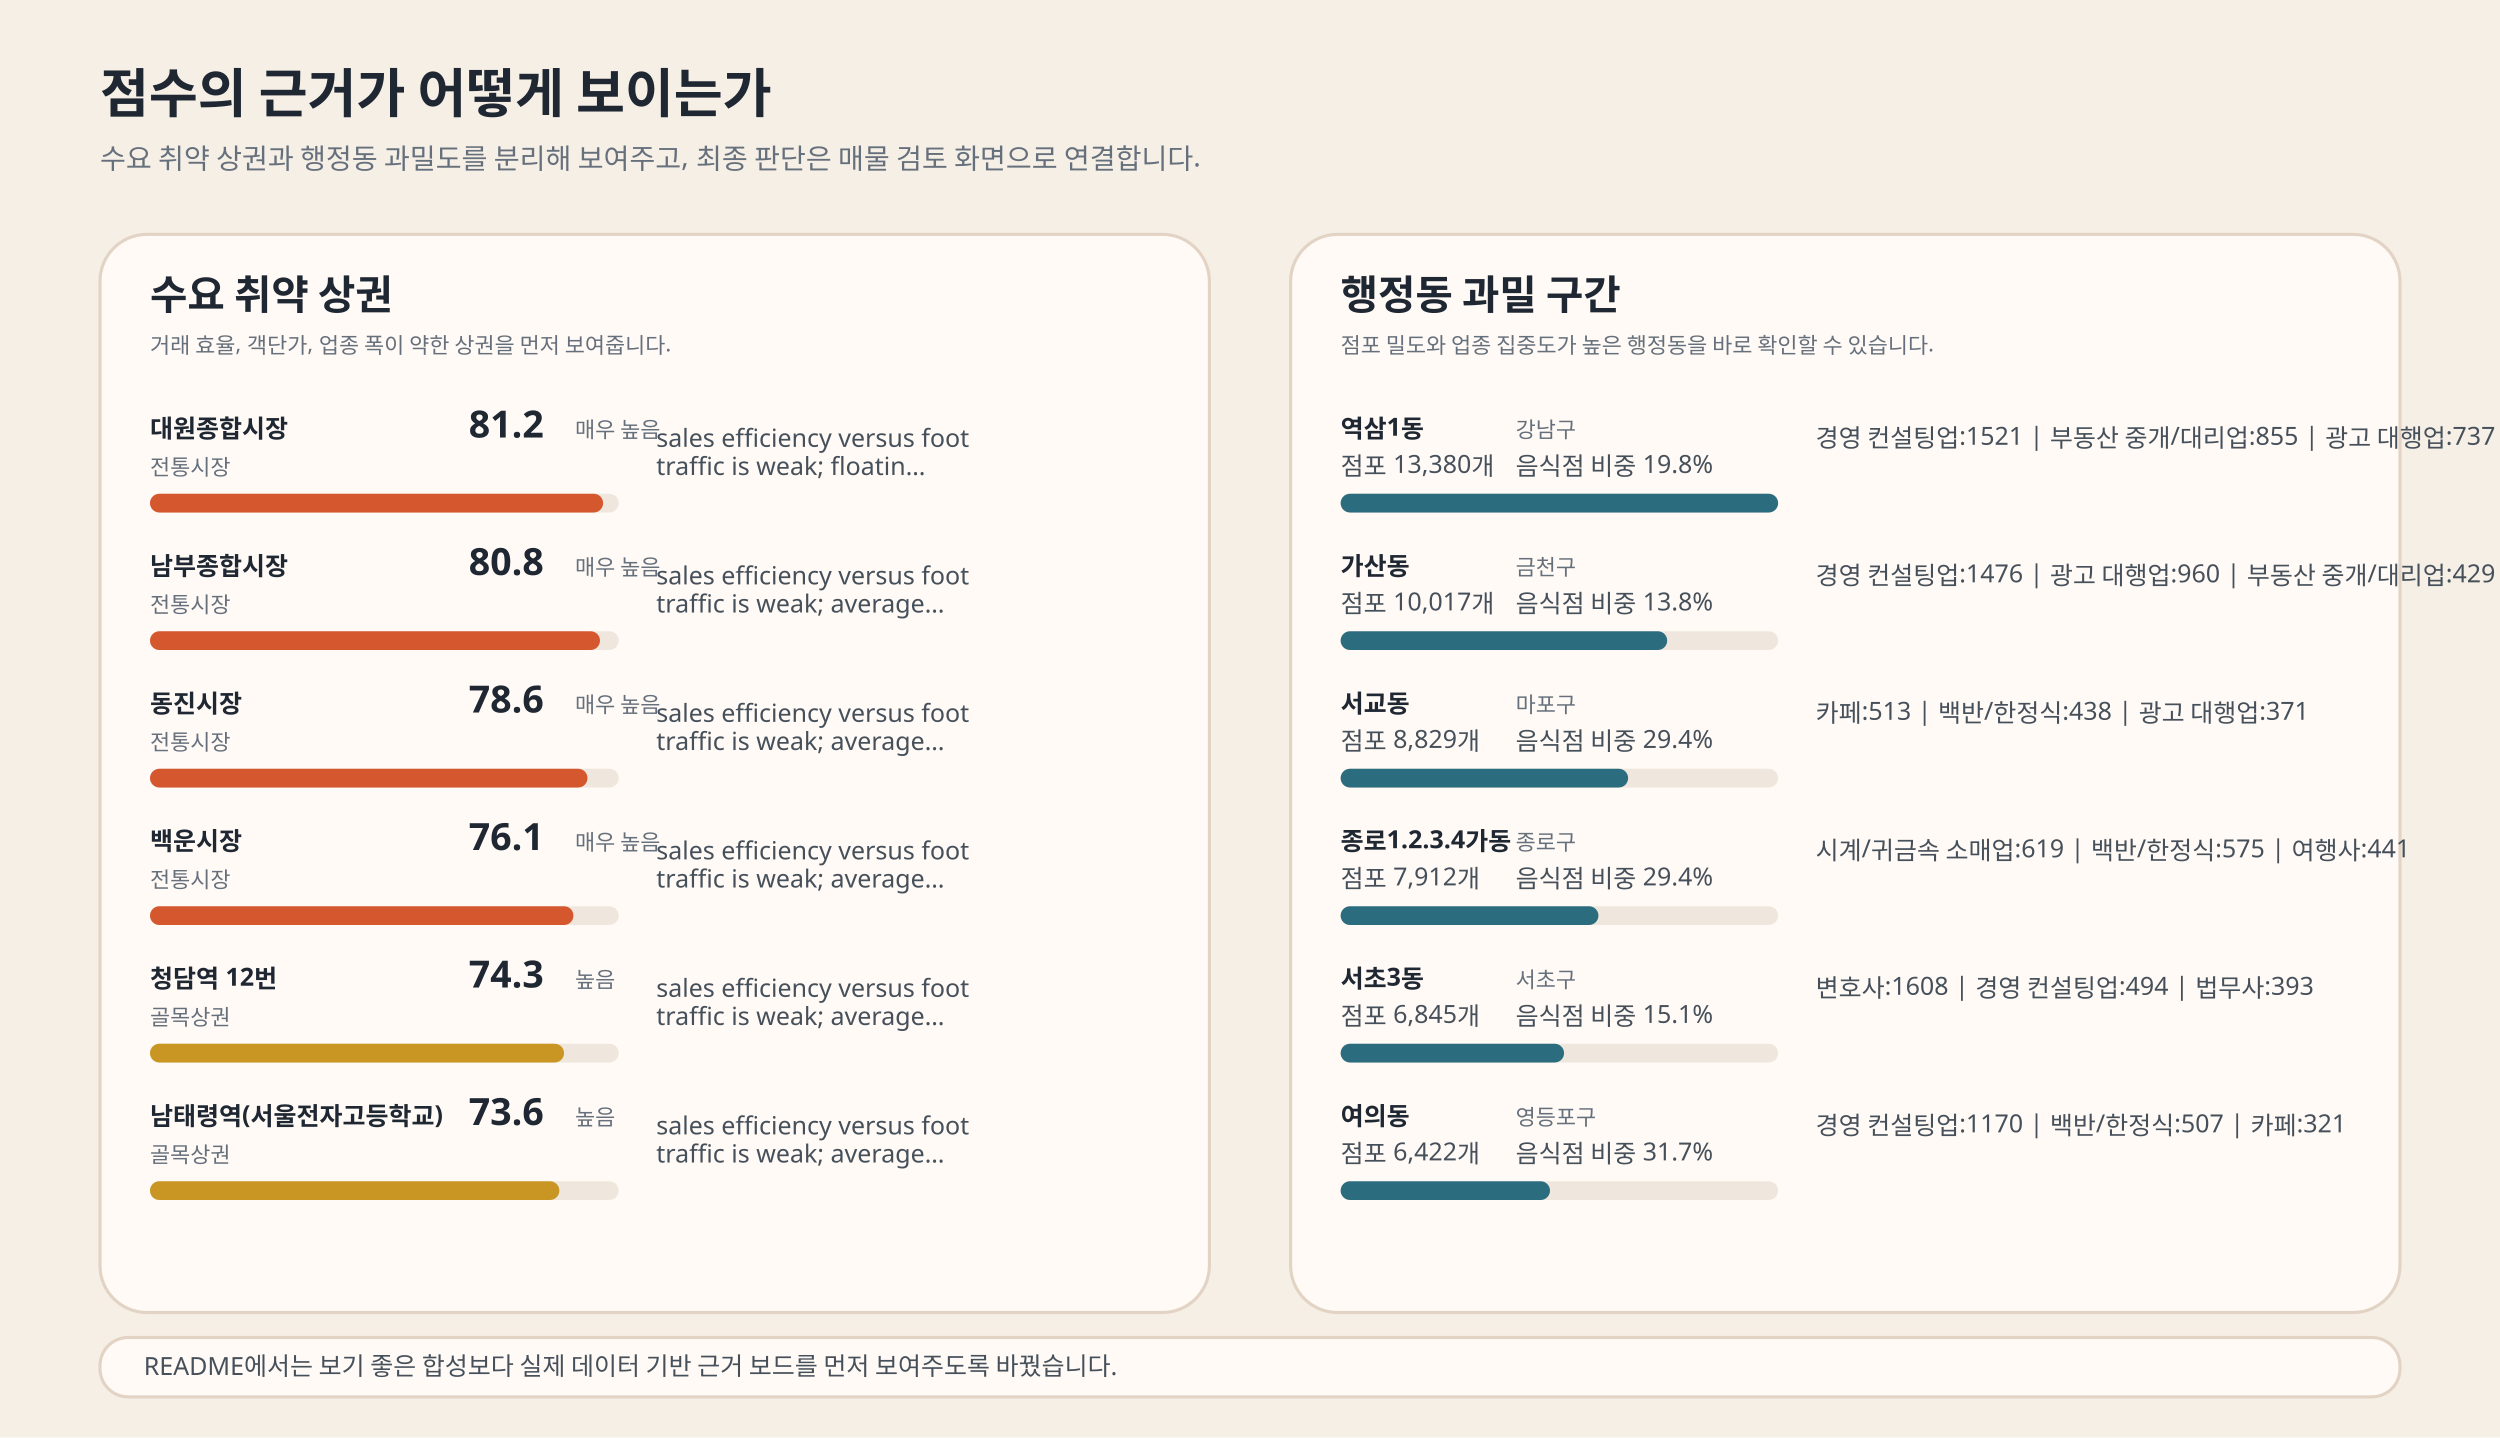
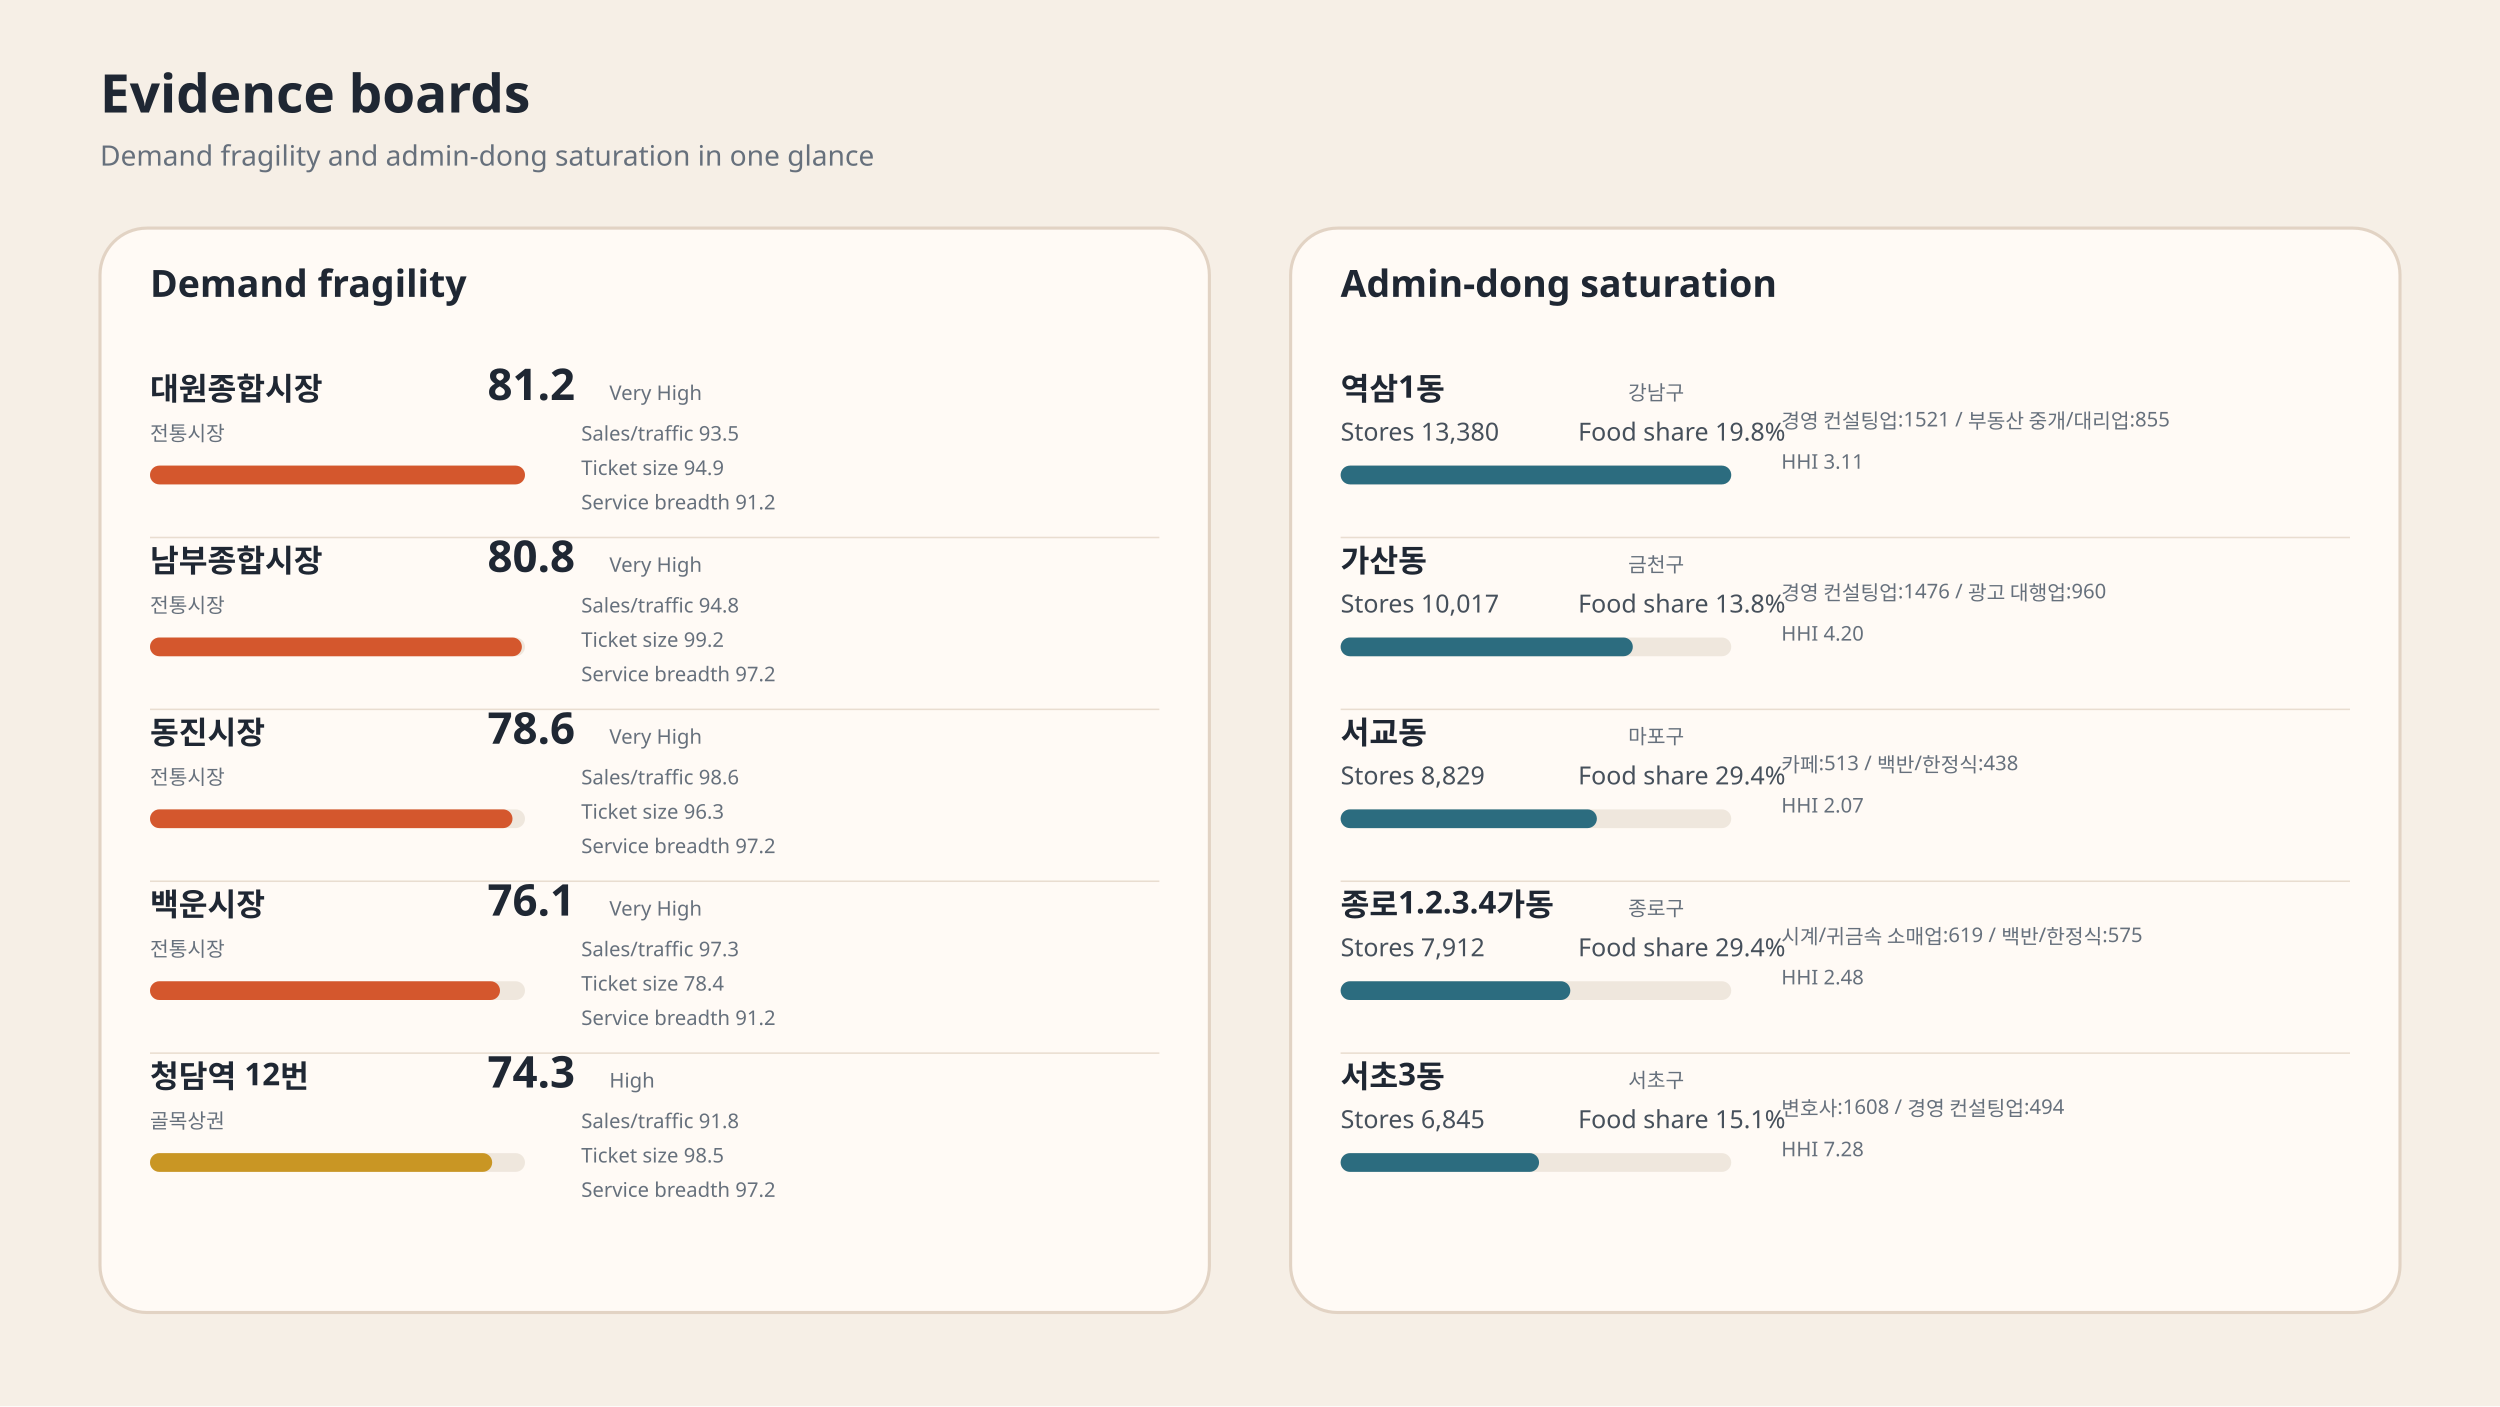
- <svg xmlns="http://www.w3.org/2000/svg" width="1600" height="920" viewBox="0 0 1600 920" fill="none">
+ <svg xmlns="http://www.w3.org/2000/svg" width="1600" height="900" viewBox="0 0 1600 900" fill="none">
  <style>
-           .bg { fill: #f6efe6; }
-           .panel { fill: #fffaf5; stroke: #e2d3c4; stroke-width: 2; }
-           .title { font: 700 34px 'Segoe UI', 'Apple SD Gothic Neo', sans-serif; fill: #1f2733; }
-           .subtitle { font: 500 18px 'Segoe UI', 'Apple SD Gothic Neo', sans-serif; fill: #66707c; }
-           .h2 { font: 700 26px 'Segoe UI', 'Apple SD Gothic Neo', sans-serif; fill: #1f2733; }
-           .body { font: 500 16px 'Segoe UI', 'Apple SD Gothic Neo', sans-serif; fill: #46505b; }
-           .small { font: 500 14px 'Segoe UI', 'Apple SD Gothic Neo', sans-serif; fill: #66707c; }
-           .strong { font: 700 16px 'Segoe UI', 'Apple SD Gothic Neo', sans-serif; fill: #1f2733; }
-           .score { font: 700 24px 'Segoe UI', 'Apple SD Gothic Neo', sans-serif; fill: #1f2733; }
-         </style>
-   <rect x="0" y="0" width="1600" height="920" rx="0" class="bg" />
-   <text x="64" y="72" class="title">점수의 근거가 어떻게 보이는가</text>
-   <text x="64" y="108" class="subtitle">수요 취약 상권과 행정동 과밀도를 분리해 보여주고, 최종 판단은 매물 검토 화면으로 연결합니다.</text>
-   <rect x="64" y="150" width="710" height="690" rx="30" class="panel" />
-   <rect x="826" y="150" width="710" height="690" rx="30" class="panel" />
-   <text x="96" y="198" class="h2">수요 취약 상권</text>
-   <text x="96" y="226" class="small">거래 효율, 객단가, 업종 폭이 약한 상권을 먼저 보여줍니다.</text>
-   <text x="858" y="198" class="h2">행정동 과밀 구간</text>
-   <text x="858" y="226" class="small">점포 밀도와 업종 집중도가 높은 행정동을 바로 확인할 수 있습니다.</text>
-   <text x="96" y="280" class="strong">대원종합시장</text>
-   <text x="96" y="304" class="small">전통시장</text>
-   <text x="300" y="280" class="score">81.2</text>
-   <text x="368" y="280" class="small">매우 높음</text>
-   <rect x="96" y="316" width="300" height="12" rx="6" fill="#efe7dd" />
-   <rect x="96" y="316" width="290" height="12" rx="6" fill="#d4572d" />
-   <text x="420" y="286" class="body">sales efficiency versus foot</text>
-   <text x="420" y="304" class="body">traffic is weak; floatin…</text>
-   <text x="96" y="368" class="strong">남부종합시장</text>
+       .bg { fill: #f6efe6; }
+       .panel { fill: #fffaf5; stroke: #e2d3c4; stroke-width: 2; }
+       .soft { fill: #f0e6da; }
+       .title { font: 700 34px 'Segoe UI', sans-serif; fill: #1f2733; }
+       .subtitle { font: 500 18px 'Segoe UI', sans-serif; fill: #66707c; }
+       .section { font: 700 24px 'Segoe UI', sans-serif; fill: #1f2733; }
+       .label { font: 600 14px 'Segoe UI', sans-serif; fill: #6b7380; }
+       .metric { font: 700 34px 'Segoe UI', sans-serif; fill: #1f2733; }
+       .name { font: 700 20px 'Segoe UI', sans-serif; fill: #1f2733; }
+       .body { font: 500 16px 'Segoe UI', sans-serif; fill: #46505b; }
+       .small { font: 500 13px 'Segoe UI', sans-serif; fill: #66707c; }
+       .score { font: 700 28px 'Segoe UI', sans-serif; fill: #1f2733; }
+       .chipText { font: 700 13px 'Segoe UI', sans-serif; fill: #1f2733; }
+     </style>
+   <rect x="0" y="0" width="1600" height="900" rx="0" class="bg" />
+   <text x="64" y="72" class="title">Evidence boards</text>
+   <text x="64" y="106" class="subtitle">Demand fragility and admin-dong saturation in one glance</text>
+   <rect x="64" y="146" width="710" height="694" rx="30" class="panel" />
+   <rect x="826" y="146" width="710" height="694" rx="30" class="panel" />
+   <text x="96" y="190" class="section">Demand fragility</text>
+   <text x="858" y="190" class="section">Admin-dong saturation</text>
+   <text x="96" y="256" class="name">대원종합시장</text>
+   <text x="96" y="282" class="small">전통시장</text>
+   <text x="312" y="256" class="score">81.2</text>
+   <text x="390" y="256" class="small">Very High</text>
+   <rect x="96" y="298" width="240" height="12" rx="6" fill="#efe7dd" />
+   <rect x="96" y="298" width="240" height="12" rx="6" fill="#d4572d" />
+   <text x="372" y="282" class="small">Sales/traffic 93.5</text>
+   <text x="372" y="304" class="small">Ticket size 94.9</text>
+   <text x="372" y="326" class="small">Service breadth 91.2</text>
+   <line x1="96" y1="344" x2="742" y2="344" stroke="#e9ddd0" stroke-width="1" />
+   <text x="96" y="366" class="name">남부종합시장</text>
  <text x="96" y="392" class="small">전통시장</text>
-   <text x="300" y="368" class="score">80.8</text>
-   <text x="368" y="368" class="small">매우 높음</text>
-   <rect x="96" y="404" width="300" height="12" rx="6" fill="#efe7dd" />
-   <rect x="96" y="404" width="288" height="12" rx="6" fill="#d4572d" />
-   <text x="420" y="374" class="body">sales efficiency versus foot</text>
-   <text x="420" y="392" class="body">traffic is weak; average…</text>
-   <text x="96" y="456" class="strong">동진시장</text>
-   <text x="96" y="480" class="small">전통시장</text>
-   <text x="300" y="456" class="score">78.6</text>
-   <text x="368" y="456" class="small">매우 높음</text>
-   <rect x="96" y="492" width="300" height="12" rx="6" fill="#efe7dd" />
-   <rect x="96" y="492" width="280" height="12" rx="6" fill="#d4572d" />
-   <text x="420" y="462" class="body">sales efficiency versus foot</text>
-   <text x="420" y="480" class="body">traffic is weak; average…</text>
-   <text x="96" y="544" class="strong">백운시장</text>
-   <text x="96" y="568" class="small">전통시장</text>
-   <text x="300" y="544" class="score">76.1</text>
-   <text x="368" y="544" class="small">매우 높음</text>
-   <rect x="96" y="580" width="300" height="12" rx="6" fill="#efe7dd" />
-   <rect x="96" y="580" width="271" height="12" rx="6" fill="#d4572d" />
-   <text x="420" y="550" class="body">sales efficiency versus foot</text>
-   <text x="420" y="568" class="body">traffic is weak; average…</text>
-   <text x="96" y="632" class="strong">청담역 12번</text>
-   <text x="96" y="656" class="small">골목상권</text>
-   <text x="300" y="632" class="score">74.3</text>
-   <text x="368" y="632" class="small">높음</text>
-   <rect x="96" y="668" width="300" height="12" rx="6" fill="#efe7dd" />
-   <rect x="96" y="668" width="265" height="12" rx="6" fill="#c99624" />
-   <text x="420" y="638" class="body">sales efficiency versus foot</text>
-   <text x="420" y="656" class="body">traffic is weak; average…</text>
-   <text x="96" y="720" class="strong">남태령역(서울전자고등학교)</text>
-   <text x="96" y="744" class="small">골목상권</text>
-   <text x="300" y="720" class="score">73.6</text>
-   <text x="368" y="720" class="small">높음</text>
-   <rect x="96" y="756" width="300" height="12" rx="6" fill="#efe7dd" />
-   <rect x="96" y="756" width="262" height="12" rx="6" fill="#c99624" />
-   <text x="420" y="726" class="body">sales efficiency versus foot</text>
-   <text x="420" y="744" class="body">traffic is weak; average…</text>
-   <text x="858" y="280" class="strong">역삼1동</text>
-   <text x="970" y="280" class="small">강남구</text>
-   <text x="858" y="304" class="body">점포 13,380개</text>
-   <text x="970" y="304" class="body">음식점 비중 19.8%</text>
-   <rect x="858" y="316" width="280" height="12" rx="6" fill="#efe7dd" />
-   <rect x="858" y="316" width="280" height="12" rx="6" fill="#2c6c7f" />
-   <text x="1162" y="286" class="body">경영 컨설팅업:1521 | 부동산 중개/대리업:855 | 광고 대행업:737</text>
-   <text x="858" y="368" class="strong">가산동</text>
-   <text x="970" y="368" class="small">금천구</text>
-   <text x="858" y="392" class="body">점포 10,017개</text>
-   <text x="970" y="392" class="body">음식점 비중 13.8%</text>
-   <rect x="858" y="404" width="280" height="12" rx="6" fill="#efe7dd" />
-   <rect x="858" y="404" width="209" height="12" rx="6" fill="#2c6c7f" />
-   <text x="1162" y="374" class="body">경영 컨설팅업:1476 | 광고 대행업:960 | 부동산 중개/대리업:429</text>
-   <text x="858" y="456" class="strong">서교동</text>
-   <text x="970" y="456" class="small">마포구</text>
-   <text x="858" y="480" class="body">점포 8,829개</text>
-   <text x="970" y="480" class="body">음식점 비중 29.4%</text>
-   <rect x="858" y="492" width="280" height="12" rx="6" fill="#efe7dd" />
-   <rect x="858" y="492" width="184" height="12" rx="6" fill="#2c6c7f" />
-   <text x="1162" y="462" class="body">카페:513 | 백반/한정식:438 | 광고 대행업:371</text>
-   <text x="858" y="544" class="strong">종로1.2.3.4가동</text>
-   <text x="970" y="544" class="small">종로구</text>
-   <text x="858" y="568" class="body">점포 7,912개</text>
-   <text x="970" y="568" class="body">음식점 비중 29.4%</text>
-   <rect x="858" y="580" width="280" height="12" rx="6" fill="#efe7dd" />
-   <rect x="858" y="580" width="165" height="12" rx="6" fill="#2c6c7f" />
-   <text x="1162" y="550" class="body">시계/귀금속 소매업:619 | 백반/한정식:575 | 여행사:441</text>
-   <text x="858" y="632" class="strong">서초3동</text>
-   <text x="970" y="632" class="small">서초구</text>
-   <text x="858" y="656" class="body">점포 6,845개</text>
-   <text x="970" y="656" class="body">음식점 비중 15.1%</text>
-   <rect x="858" y="668" width="280" height="12" rx="6" fill="#efe7dd" />
-   <rect x="858" y="668" width="143" height="12" rx="6" fill="#2c6c7f" />
-   <text x="1162" y="638" class="body">변호사:1608 | 경영 컨설팅업:494 | 법무사:393</text>
-   <text x="858" y="720" class="strong">여의동</text>
-   <text x="970" y="720" class="small">영등포구</text>
-   <text x="858" y="744" class="body">점포 6,422개</text>
-   <text x="970" y="744" class="body">음식점 비중 31.7%</text>
-   <rect x="858" y="756" width="280" height="12" rx="6" fill="#efe7dd" />
-   <rect x="858" y="756" width="134" height="12" rx="6" fill="#2c6c7f" />
-   <text x="1162" y="726" class="body">경영 컨설팅업:1170 | 백반/한정식:507 | 카페:321</text>
-   <rect x="64" y="856" width="1472" height="38" rx="18" class="panel" />
-   <text x="92" y="880" class="body">README에서는 보기 좋은 합성보다 실제 데이터 기반 근거 보드를 먼저 보여주도록 바꿨습니다.</text>
+   <text x="312" y="366" class="score">80.8</text>
+   <text x="390" y="366" class="small">Very High</text>
+   <rect x="96" y="408" width="240" height="12" rx="6" fill="#efe7dd" />
+   <rect x="96" y="408" width="238" height="12" rx="6" fill="#d4572d" />
+   <text x="372" y="392" class="small">Sales/traffic 94.8</text>
+   <text x="372" y="414" class="small">Ticket size 99.2</text>
+   <text x="372" y="436" class="small">Service breadth 97.2</text>
+   <line x1="96" y1="454" x2="742" y2="454" stroke="#e9ddd0" stroke-width="1" />
+   <text x="96" y="476" class="name">동진시장</text>
+   <text x="96" y="502" class="small">전통시장</text>
+   <text x="312" y="476" class="score">78.6</text>
+   <text x="390" y="476" class="small">Very High</text>
+   <rect x="96" y="518" width="240" height="12" rx="6" fill="#efe7dd" />
+   <rect x="96" y="518" width="232" height="12" rx="6" fill="#d4572d" />
+   <text x="372" y="502" class="small">Sales/traffic 98.6</text>
+   <text x="372" y="524" class="small">Ticket size 96.3</text>
+   <text x="372" y="546" class="small">Service breadth 97.2</text>
+   <line x1="96" y1="564" x2="742" y2="564" stroke="#e9ddd0" stroke-width="1" />
+   <text x="96" y="586" class="name">백운시장</text>
+   <text x="96" y="612" class="small">전통시장</text>
+   <text x="312" y="586" class="score">76.1</text>
+   <text x="390" y="586" class="small">Very High</text>
+   <rect x="96" y="628" width="240" height="12" rx="6" fill="#efe7dd" />
+   <rect x="96" y="628" width="224" height="12" rx="6" fill="#d4572d" />
+   <text x="372" y="612" class="small">Sales/traffic 97.3</text>
+   <text x="372" y="634" class="small">Ticket size 78.4</text>
+   <text x="372" y="656" class="small">Service breadth 91.2</text>
+   <line x1="96" y1="674" x2="742" y2="674" stroke="#e9ddd0" stroke-width="1" />
+   <text x="96" y="696" class="name">청담역 12번</text>
+   <text x="96" y="722" class="small">골목상권</text>
+   <text x="312" y="696" class="score">74.3</text>
+   <text x="390" y="696" class="small">High</text>
+   <rect x="96" y="738" width="240" height="12" rx="6" fill="#efe7dd" />
+   <rect x="96" y="738" width="219" height="12" rx="6" fill="#c99624" />
+   <text x="372" y="722" class="small">Sales/traffic 91.8</text>
+   <text x="372" y="744" class="small">Ticket size 98.5</text>
+   <text x="372" y="766" class="small">Service breadth 97.2</text>
+   <text x="858" y="256" class="name">역삼1동</text>
+   <text x="1042" y="256" class="small">강남구</text>
+   <text x="858" y="282" class="body">Stores 13,380</text>
+   <text x="1010" y="282" class="body">Food share 19.8%</text>
+   <rect x="858" y="298" width="250" height="12" rx="6" fill="#efe7dd" />
+   <rect x="858" y="298" width="250" height="12" rx="6" fill="#2c6c7f" />
+   <text x="1140" y="274" class="small">경영 컨설팅업:1521 / 부동산 중개/대리업:855</text>
+   <text x="1140" y="300" class="small">HHI 3.11</text>
+   <line x1="858" y1="344" x2="1504" y2="344" stroke="#e9ddd0" stroke-width="1" />
+   <text x="858" y="366" class="name">가산동</text>
+   <text x="1042" y="366" class="small">금천구</text>
+   <text x="858" y="392" class="body">Stores 10,017</text>
+   <text x="1010" y="392" class="body">Food share 13.8%</text>
+   <rect x="858" y="408" width="250" height="12" rx="6" fill="#efe7dd" />
+   <rect x="858" y="408" width="187" height="12" rx="6" fill="#2c6c7f" />
+   <text x="1140" y="384" class="small">경영 컨설팅업:1476 / 광고 대행업:960</text>
+   <text x="1140" y="410" class="small">HHI 4.20</text>
+   <line x1="858" y1="454" x2="1504" y2="454" stroke="#e9ddd0" stroke-width="1" />
+   <text x="858" y="476" class="name">서교동</text>
+   <text x="1042" y="476" class="small">마포구</text>
+   <text x="858" y="502" class="body">Stores 8,829</text>
+   <text x="1010" y="502" class="body">Food share 29.4%</text>
+   <rect x="858" y="518" width="250" height="12" rx="6" fill="#efe7dd" />
+   <rect x="858" y="518" width="164" height="12" rx="6" fill="#2c6c7f" />
+   <text x="1140" y="494" class="small">카페:513 / 백반/한정식:438</text>
+   <text x="1140" y="520" class="small">HHI 2.07</text>
+   <line x1="858" y1="564" x2="1504" y2="564" stroke="#e9ddd0" stroke-width="1" />
+   <text x="858" y="586" class="name">종로1.2.3.4가동</text>
+   <text x="1042" y="586" class="small">종로구</text>
+   <text x="858" y="612" class="body">Stores 7,912</text>
+   <text x="1010" y="612" class="body">Food share 29.4%</text>
+   <rect x="858" y="628" width="250" height="12" rx="6" fill="#efe7dd" />
+   <rect x="858" y="628" width="147" height="12" rx="6" fill="#2c6c7f" />
+   <text x="1140" y="604" class="small">시계/귀금속 소매업:619 / 백반/한정식:575</text>
+   <text x="1140" y="630" class="small">HHI 2.48</text>
+   <line x1="858" y1="674" x2="1504" y2="674" stroke="#e9ddd0" stroke-width="1" />
+   <text x="858" y="696" class="name">서초3동</text>
+   <text x="1042" y="696" class="small">서초구</text>
+   <text x="858" y="722" class="body">Stores 6,845</text>
+   <text x="1010" y="722" class="body">Food share 15.1%</text>
+   <rect x="858" y="738" width="250" height="12" rx="6" fill="#efe7dd" />
+   <rect x="858" y="738" width="127" height="12" rx="6" fill="#2c6c7f" />
+   <text x="1140" y="714" class="small">변호사:1608 / 경영 컨설팅업:494</text>
+   <text x="1140" y="740" class="small">HHI 7.28</text>
</svg>
